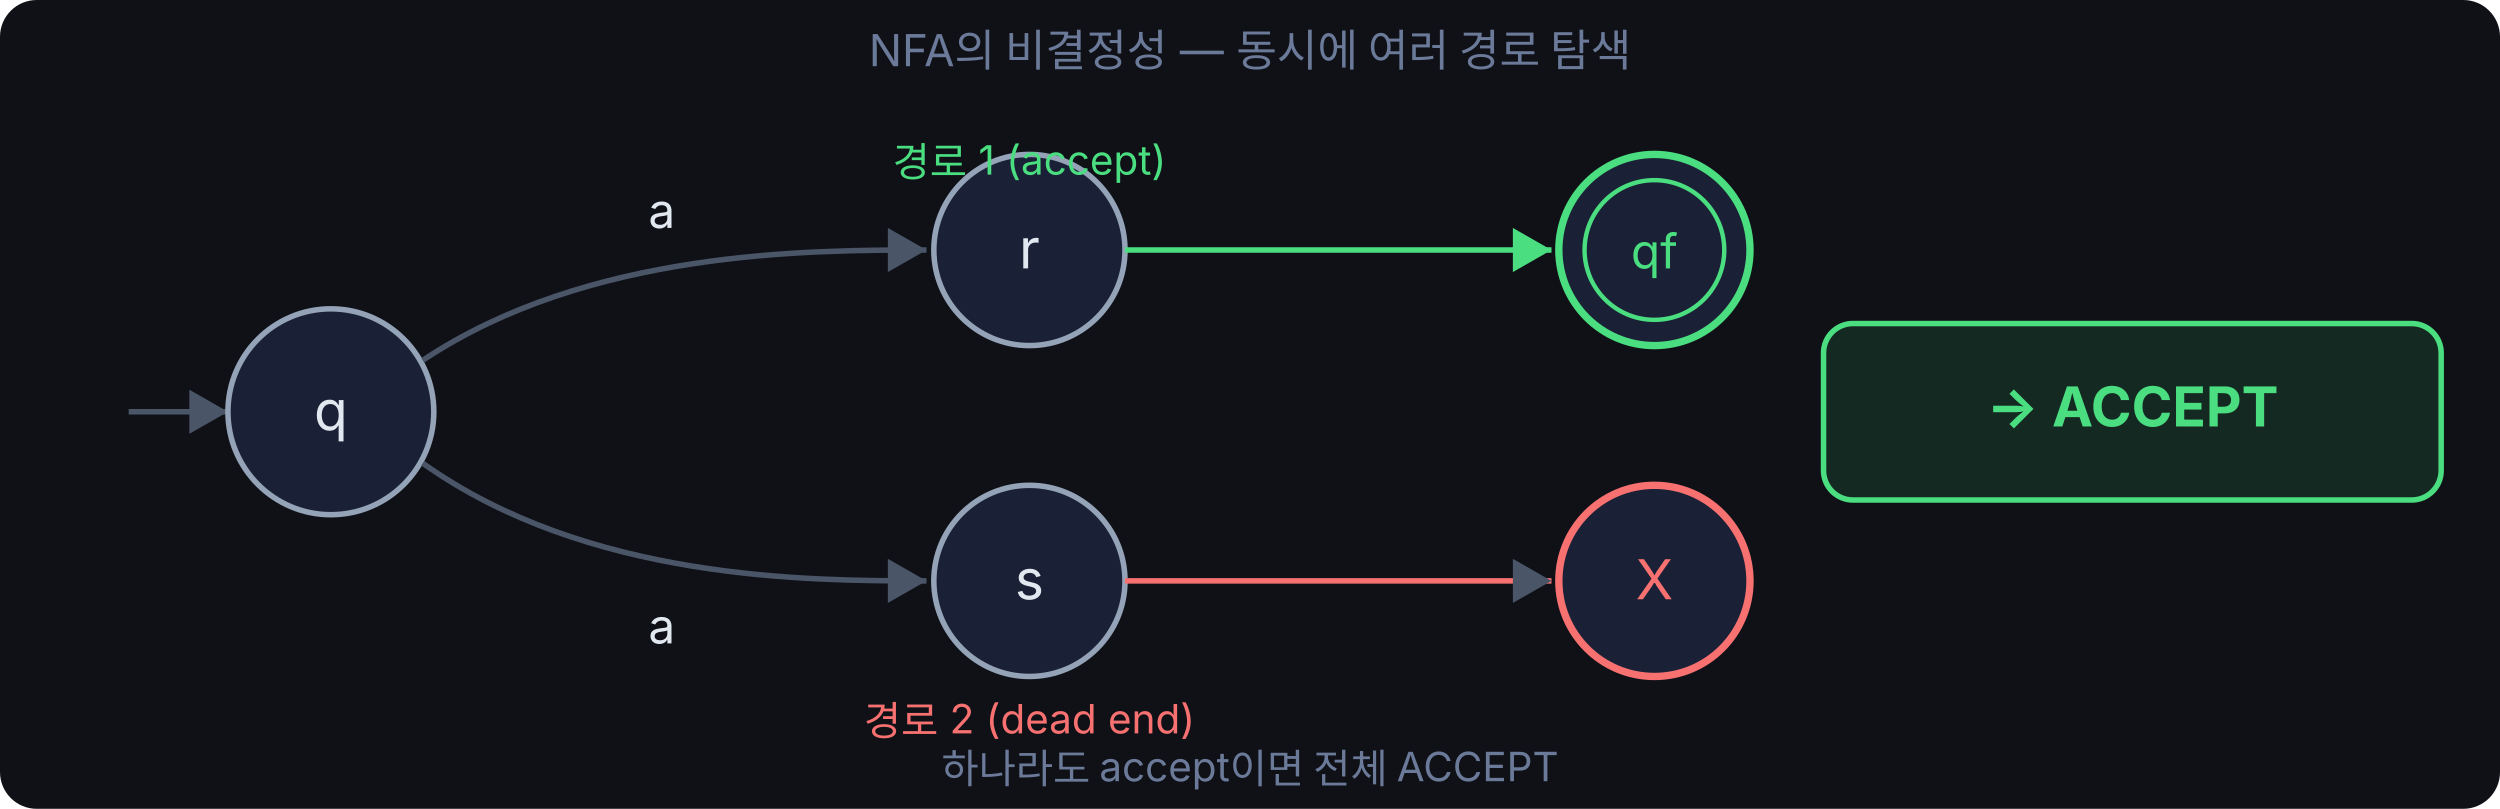
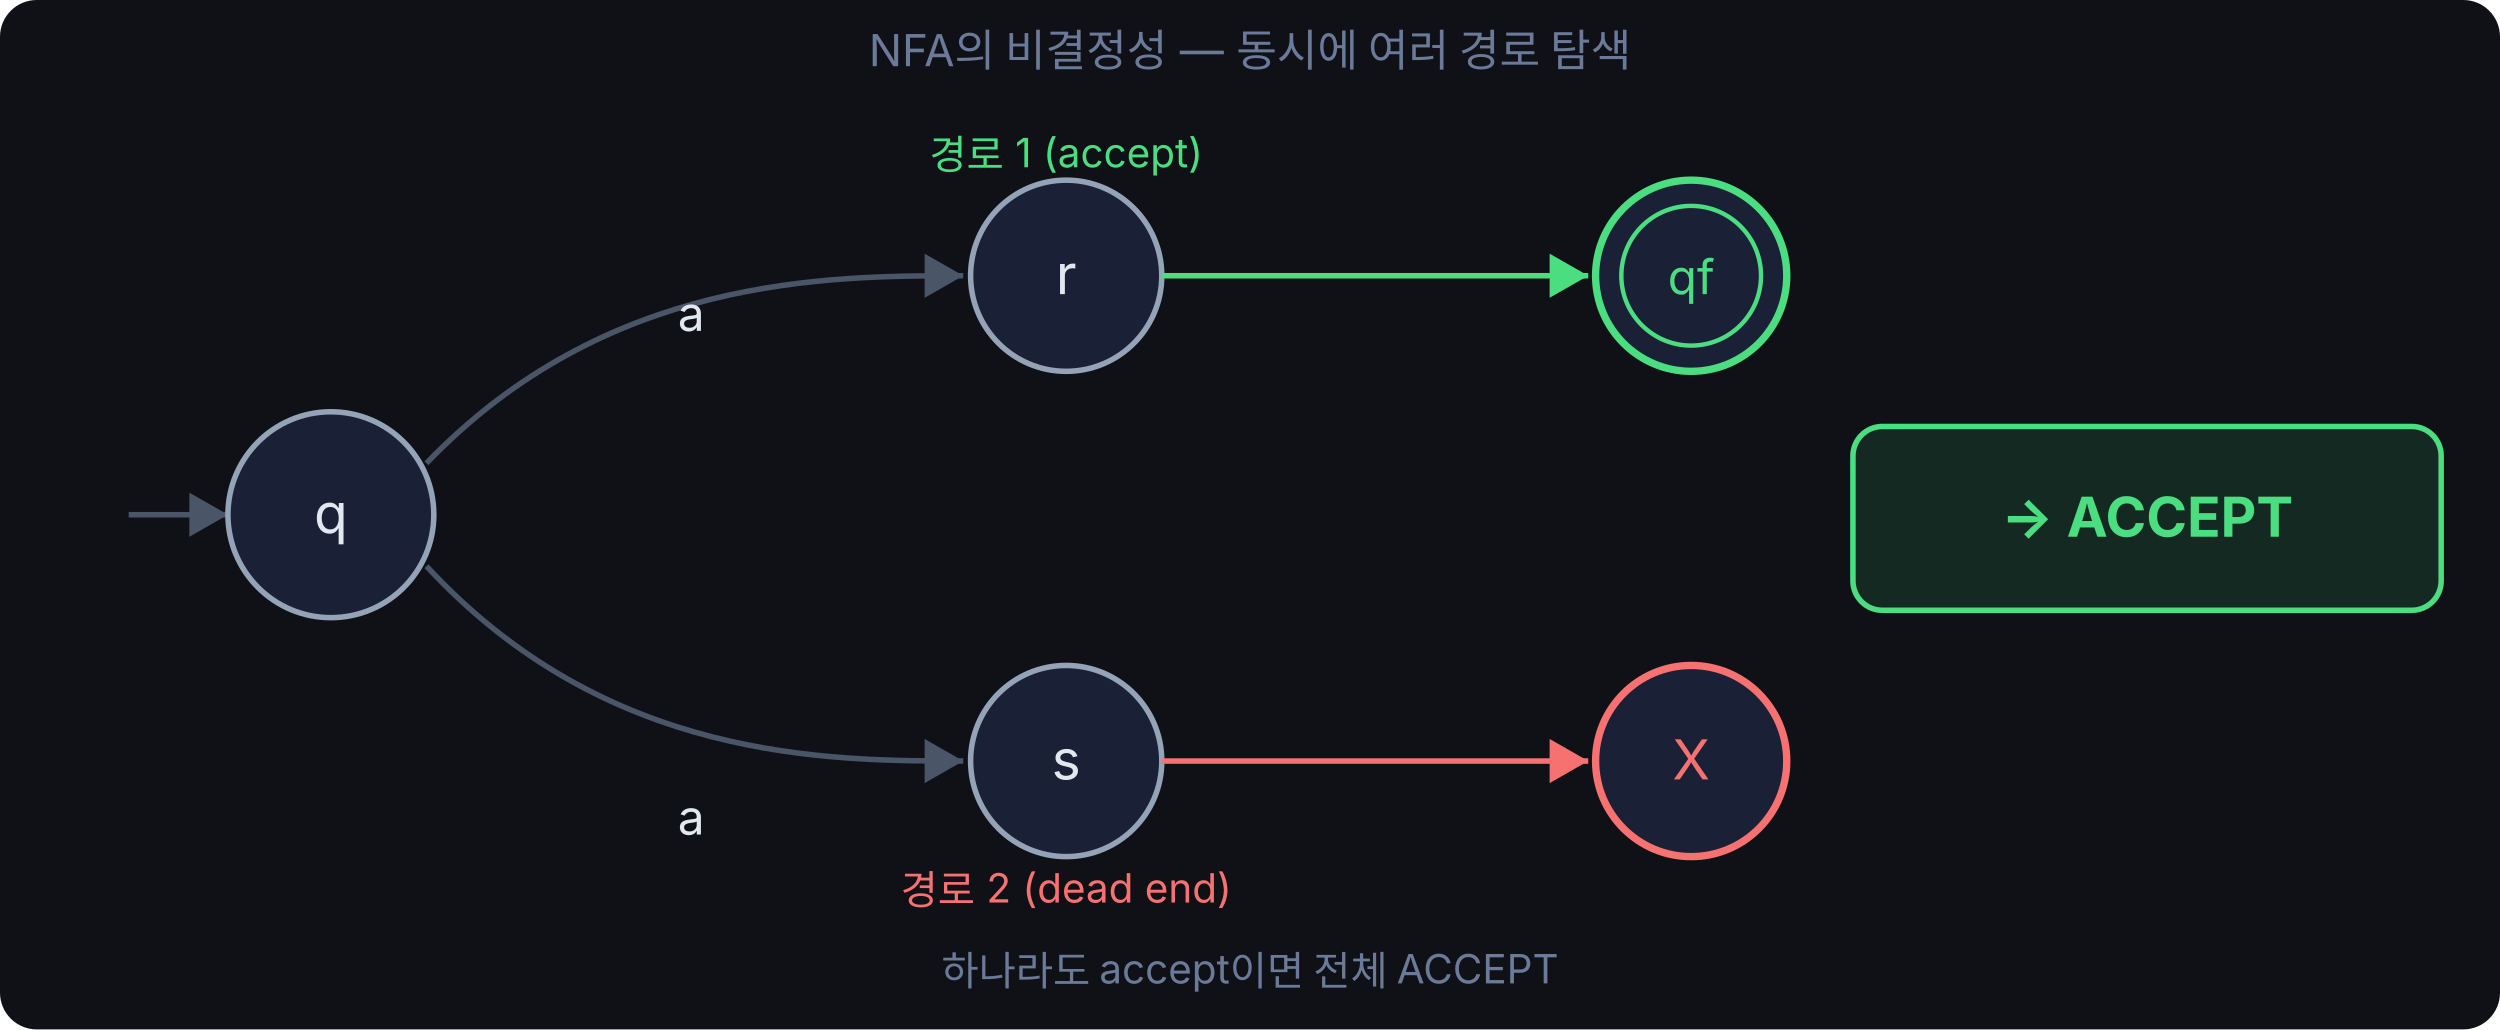
- <svg xmlns="http://www.w3.org/2000/svg" viewBox="0 0 680 220" width="680" height="220">
-   <rect width="680" height="220" fill="#0f1117" rx="10" />
+ <svg xmlns="http://www.w3.org/2000/svg" viewBox="0 0 680 280" width="680" height="280">
+   <rect width="680" height="280" fill="#0f1117" rx="10" />
  <text x="340" y="18" text-anchor="middle" font-family="system-ui,-apple-system,sans-serif" font-size="12" fill="#6b7a99">NFA의 비결정성 — 동시에 여러 경로 탐색</text>
  <defs>
    <marker id="arr" markerWidth="8" markerHeight="8" refX="7" refY="4" orient="auto">
      <polygon points="0,0 7,4 0,8" fill="#4a5568" />
    </marker>
    <marker id="arr-green" markerWidth="8" markerHeight="8" refX="7" refY="4" orient="auto">
      <polygon points="0,0 7,4 0,8" fill="#4ade80" />
    </marker>
+     <marker id="arr-red" markerWidth="8" markerHeight="8" refX="7" refY="4" orient="auto">
+       <polygon points="0,0 7,4 0,8" fill="#f87171" />
+     </marker>
  </defs>
-   <line x1="35" y1="112" x2="62" y2="112" stroke="#4a5568" stroke-width="1.5" marker-end="url(#arr)" />
-   <circle cx="90" cy="112" r="28" fill="#1a2035" stroke="#94a3b8" stroke-width="1.5" />
-   <text x="90" y="117" text-anchor="middle" font-family="system-ui,-apple-system,sans-serif" font-size="15" fill="#e2e8f0">q</text>
-   <circle cx="280" cy="68" r="26" fill="#1a2035" stroke="#94a3b8" stroke-width="1.5" />
-   <text x="280" y="73" text-anchor="middle" font-family="system-ui,-apple-system,sans-serif" font-size="15" fill="#e2e8f0">r</text>
-   <circle cx="280" cy="158" r="26" fill="#1a2035" stroke="#94a3b8" stroke-width="1.5" />
-   <text x="280" y="163" text-anchor="middle" font-family="system-ui,-apple-system,sans-serif" font-size="15" fill="#e2e8f0">s</text>
-   <circle cx="450" cy="68" r="26" fill="#1a2035" stroke="#4ade80" stroke-width="2" />
-   <circle cx="450" cy="68" r="19" fill="none" stroke="#4ade80" stroke-width="1.2" />
-   <text x="450" y="73" text-anchor="middle" font-family="system-ui,-apple-system,sans-serif" font-size="13" fill="#4ade80">qf</text>
-   <circle cx="450" cy="158" r="26" fill="#1a2035" stroke="#f87171" stroke-width="2" />
-   <text x="450" y="163" text-anchor="middle" font-family="system-ui,-apple-system,sans-serif" font-size="15" fill="#f87171">X</text>
-   <path d="M 115,98 C 160,68 220,68 252,68" fill="none" stroke="#4a5568" stroke-width="1.5" marker-end="url(#arr)" />
-   <text x="180" y="62" text-anchor="middle" font-family="system-ui,-apple-system,sans-serif" font-size="13" fill="#e2e8f0">a</text>
-   <path d="M 115,126 C 160,158 220,158 252,158" fill="none" stroke="#4a5568" stroke-width="1.5" marker-end="url(#arr)" />
-   <text x="180" y="175" text-anchor="middle" font-family="system-ui,-apple-system,sans-serif" font-size="13" fill="#e2e8f0">a</text>
-   <line x1="306" y1="68" x2="422" y2="68" stroke="#4ade80" stroke-width="1.5" marker-end="url(#arr-green)" />
-   <line x1="306" y1="158" x2="422" y2="158" stroke="#f87171" stroke-width="1.5" marker-end="url(#arr)" />
-   <text x="280" y="48" text-anchor="middle" font-family="system-ui,-apple-system,sans-serif" font-size="11" fill="#4ade80">경로 1 (accept)</text>
-   <text x="280" y="200" text-anchor="middle" font-family="system-ui,-apple-system,sans-serif" font-size="11" fill="#f87171">경로 2 (dead end)</text>
-   <rect x="496" y="88" width="168" height="48" rx="8" fill="rgba(74,222,128,0.12)" stroke="#4ade80" stroke-width="1.5" />
-   <text x="580" y="116" text-anchor="middle" font-family="system-ui,-apple-system,sans-serif" font-size="15" font-weight="700" fill="#4ade80">→ ACCEPT</text>
-   <text x="340" y="213" text-anchor="middle" font-family="system-ui,-apple-system,sans-serif" font-size="11" fill="#6b7a99">하나라도 accept이면 전체 ACCEPT</text>
+   <line x1="35" y1="140" x2="62" y2="140" stroke="#4a5568" stroke-width="1.5" marker-end="url(#arr)" />
+   <circle cx="90" cy="140" r="28" fill="#1a2035" stroke="#94a3b8" stroke-width="1.5" />
+   <text x="90" y="145" text-anchor="middle" font-family="system-ui,-apple-system,sans-serif" font-size="15" fill="#e2e8f0">q</text>
+   <circle cx="290" cy="75" r="26" fill="#1a2035" stroke="#94a3b8" stroke-width="1.5" />
+   <text x="290" y="80" text-anchor="middle" font-family="system-ui,-apple-system,sans-serif" font-size="15" fill="#e2e8f0">r</text>
+   <circle cx="290" cy="207" r="26" fill="#1a2035" stroke="#94a3b8" stroke-width="1.5" />
+   <text x="290" y="212" text-anchor="middle" font-family="system-ui,-apple-system,sans-serif" font-size="15" fill="#e2e8f0">s</text>
+   <circle cx="460" cy="75" r="26" fill="#1a2035" stroke="#4ade80" stroke-width="2" />
+   <circle cx="460" cy="75" r="19" fill="none" stroke="#4ade80" stroke-width="1.2" />
+   <text x="460" y="80" text-anchor="middle" font-family="system-ui,-apple-system,sans-serif" font-size="13" fill="#4ade80">qf</text>
+   <circle cx="460" cy="207" r="26" fill="#1a2035" stroke="#f87171" stroke-width="2" />
+   <text x="460" y="212" text-anchor="middle" font-family="system-ui,-apple-system,sans-serif" font-size="15" fill="#f87171">X</text>
+   <path d="M 116,126 C 165,75 225,75 262,75" fill="none" stroke="#4a5568" stroke-width="1.5" marker-end="url(#arr)" />
+   <text x="188" y="90" text-anchor="middle" font-family="system-ui,-apple-system,sans-serif" font-size="13" fill="#e2e8f0">a</text>
+   <path d="M 116,154 C 165,207 225,207 262,207" fill="none" stroke="#4a5568" stroke-width="1.5" marker-end="url(#arr)" />
+   <text x="188" y="227" text-anchor="middle" font-family="system-ui,-apple-system,sans-serif" font-size="13" fill="#e2e8f0">a</text>
+   <line x1="316" y1="75" x2="432" y2="75" stroke="#4ade80" stroke-width="1.5" marker-end="url(#arr-green)" />
+   <line x1="316" y1="207" x2="432" y2="207" stroke="#f87171" stroke-width="1.5" marker-end="url(#arr-red)" />
+   <text x="290" y="46" text-anchor="middle" font-family="system-ui,-apple-system,sans-serif" font-size="11" fill="#4ade80">경로 1 (accept)</text>
+   <text x="290" y="246" text-anchor="middle" font-family="system-ui,-apple-system,sans-serif" font-size="11" fill="#f87171">경로 2 (dead end)</text>
+   <rect x="504" y="116" width="160" height="50" rx="8" fill="rgba(74,222,128,0.12)" stroke="#4ade80" stroke-width="1.5" />
+   <text x="584" y="146" text-anchor="middle" font-family="system-ui,-apple-system,sans-serif" font-size="15" font-weight="700" fill="#4ade80">→ ACCEPT</text>
+   <text x="340" y="268" text-anchor="middle" font-family="system-ui,-apple-system,sans-serif" font-size="11" fill="#6b7a99">하나라도 accept이면 전체 ACCEPT</text>
</svg>
